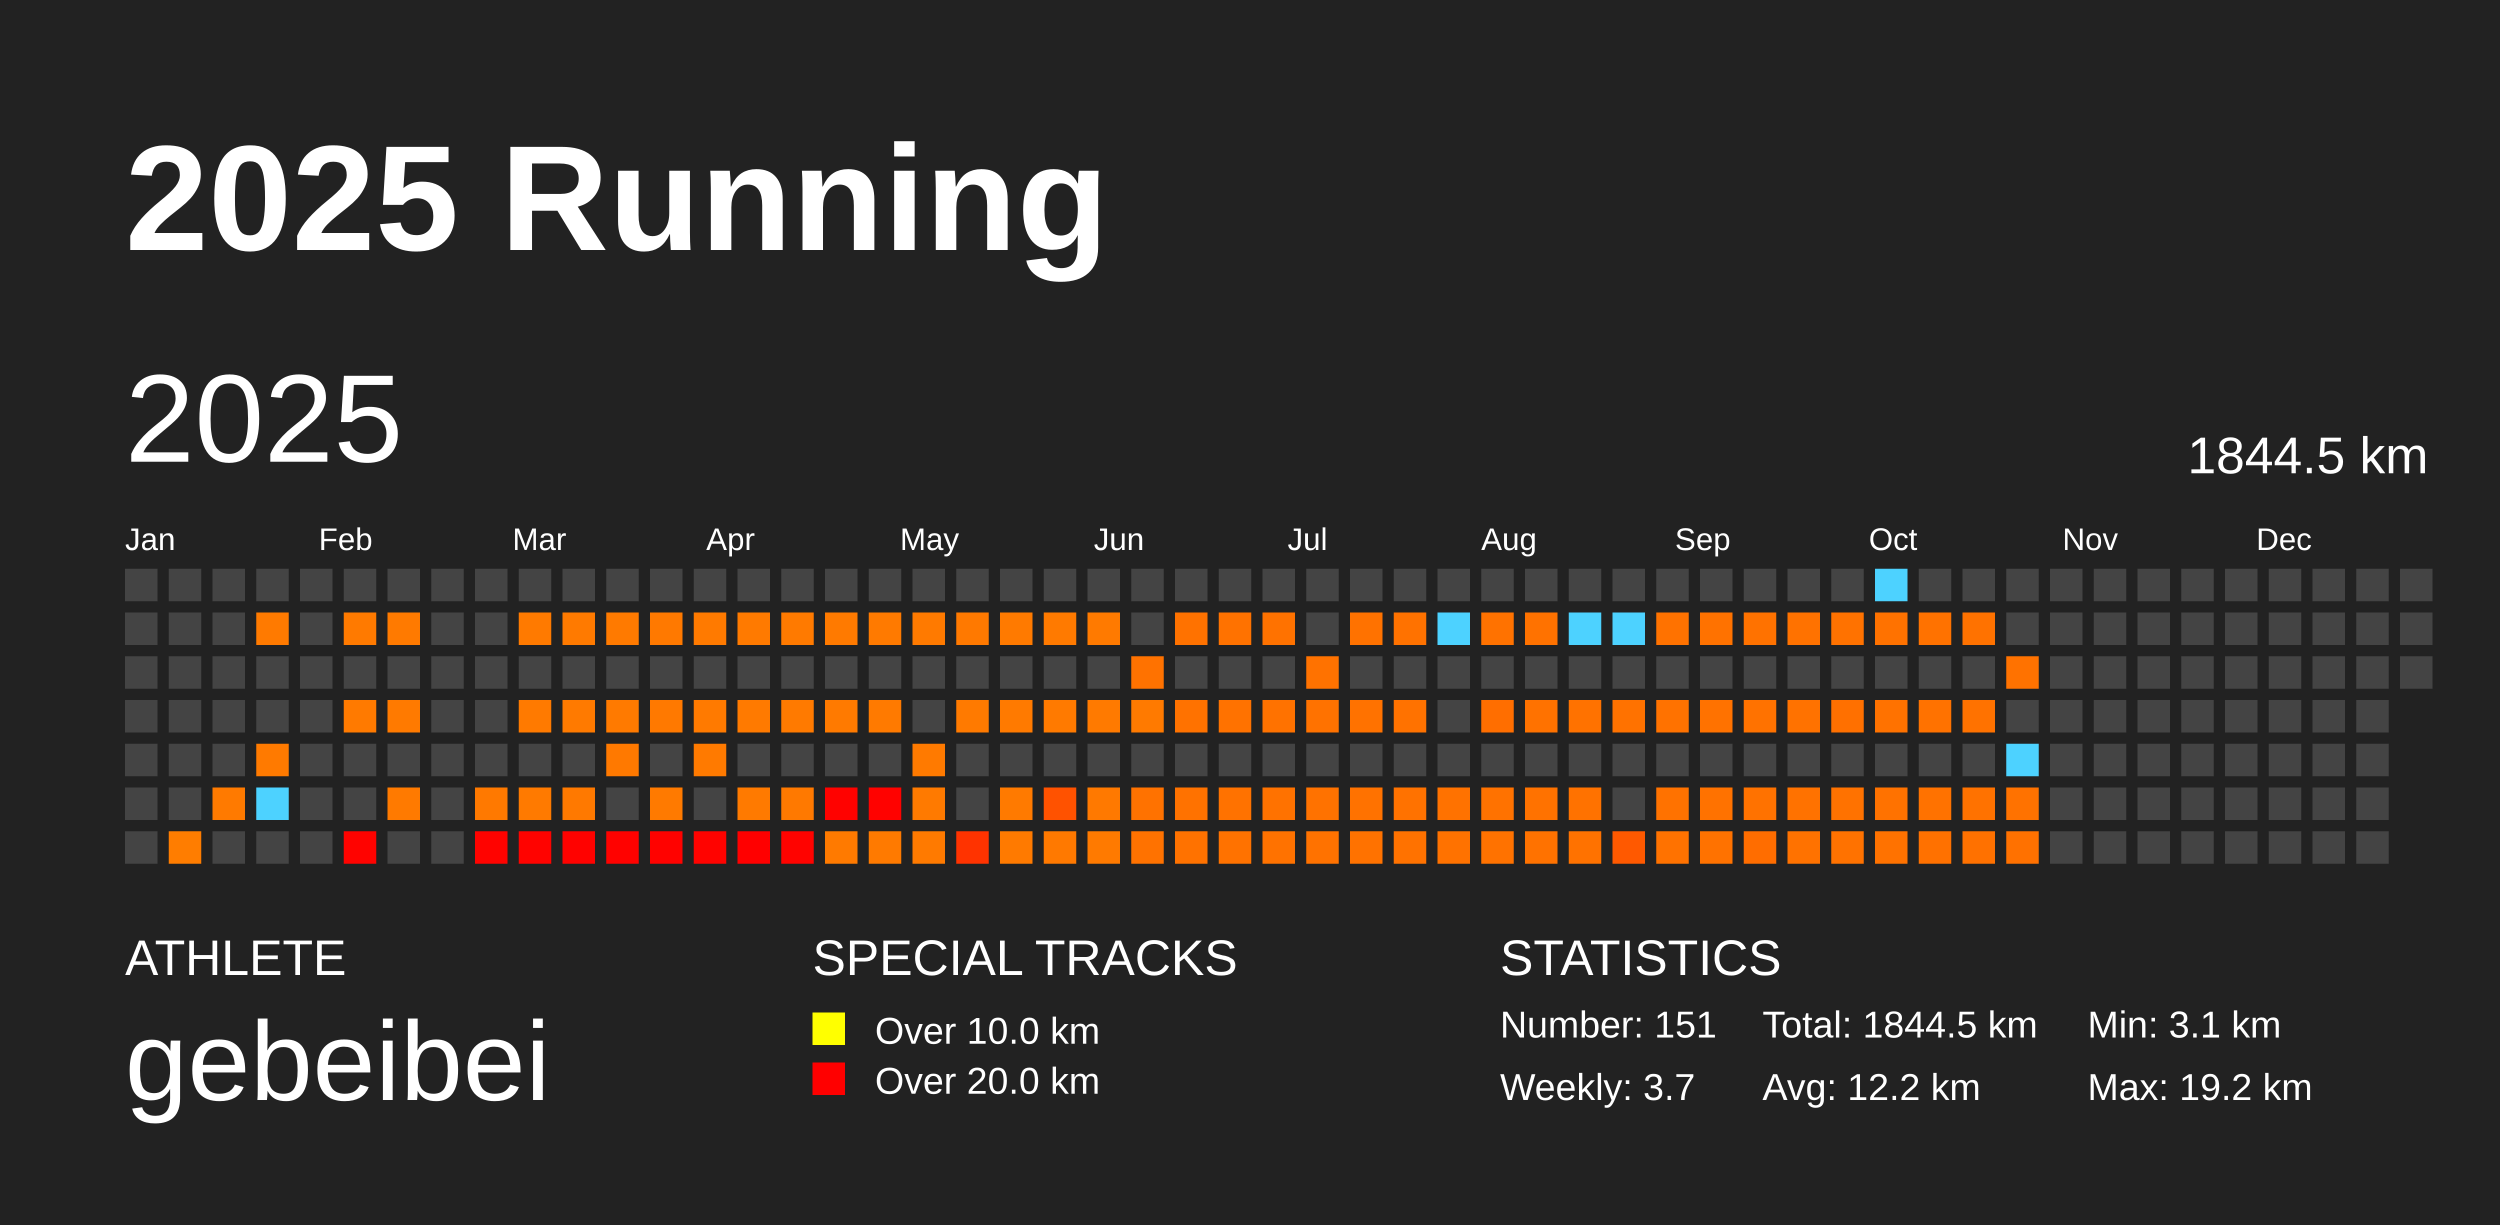
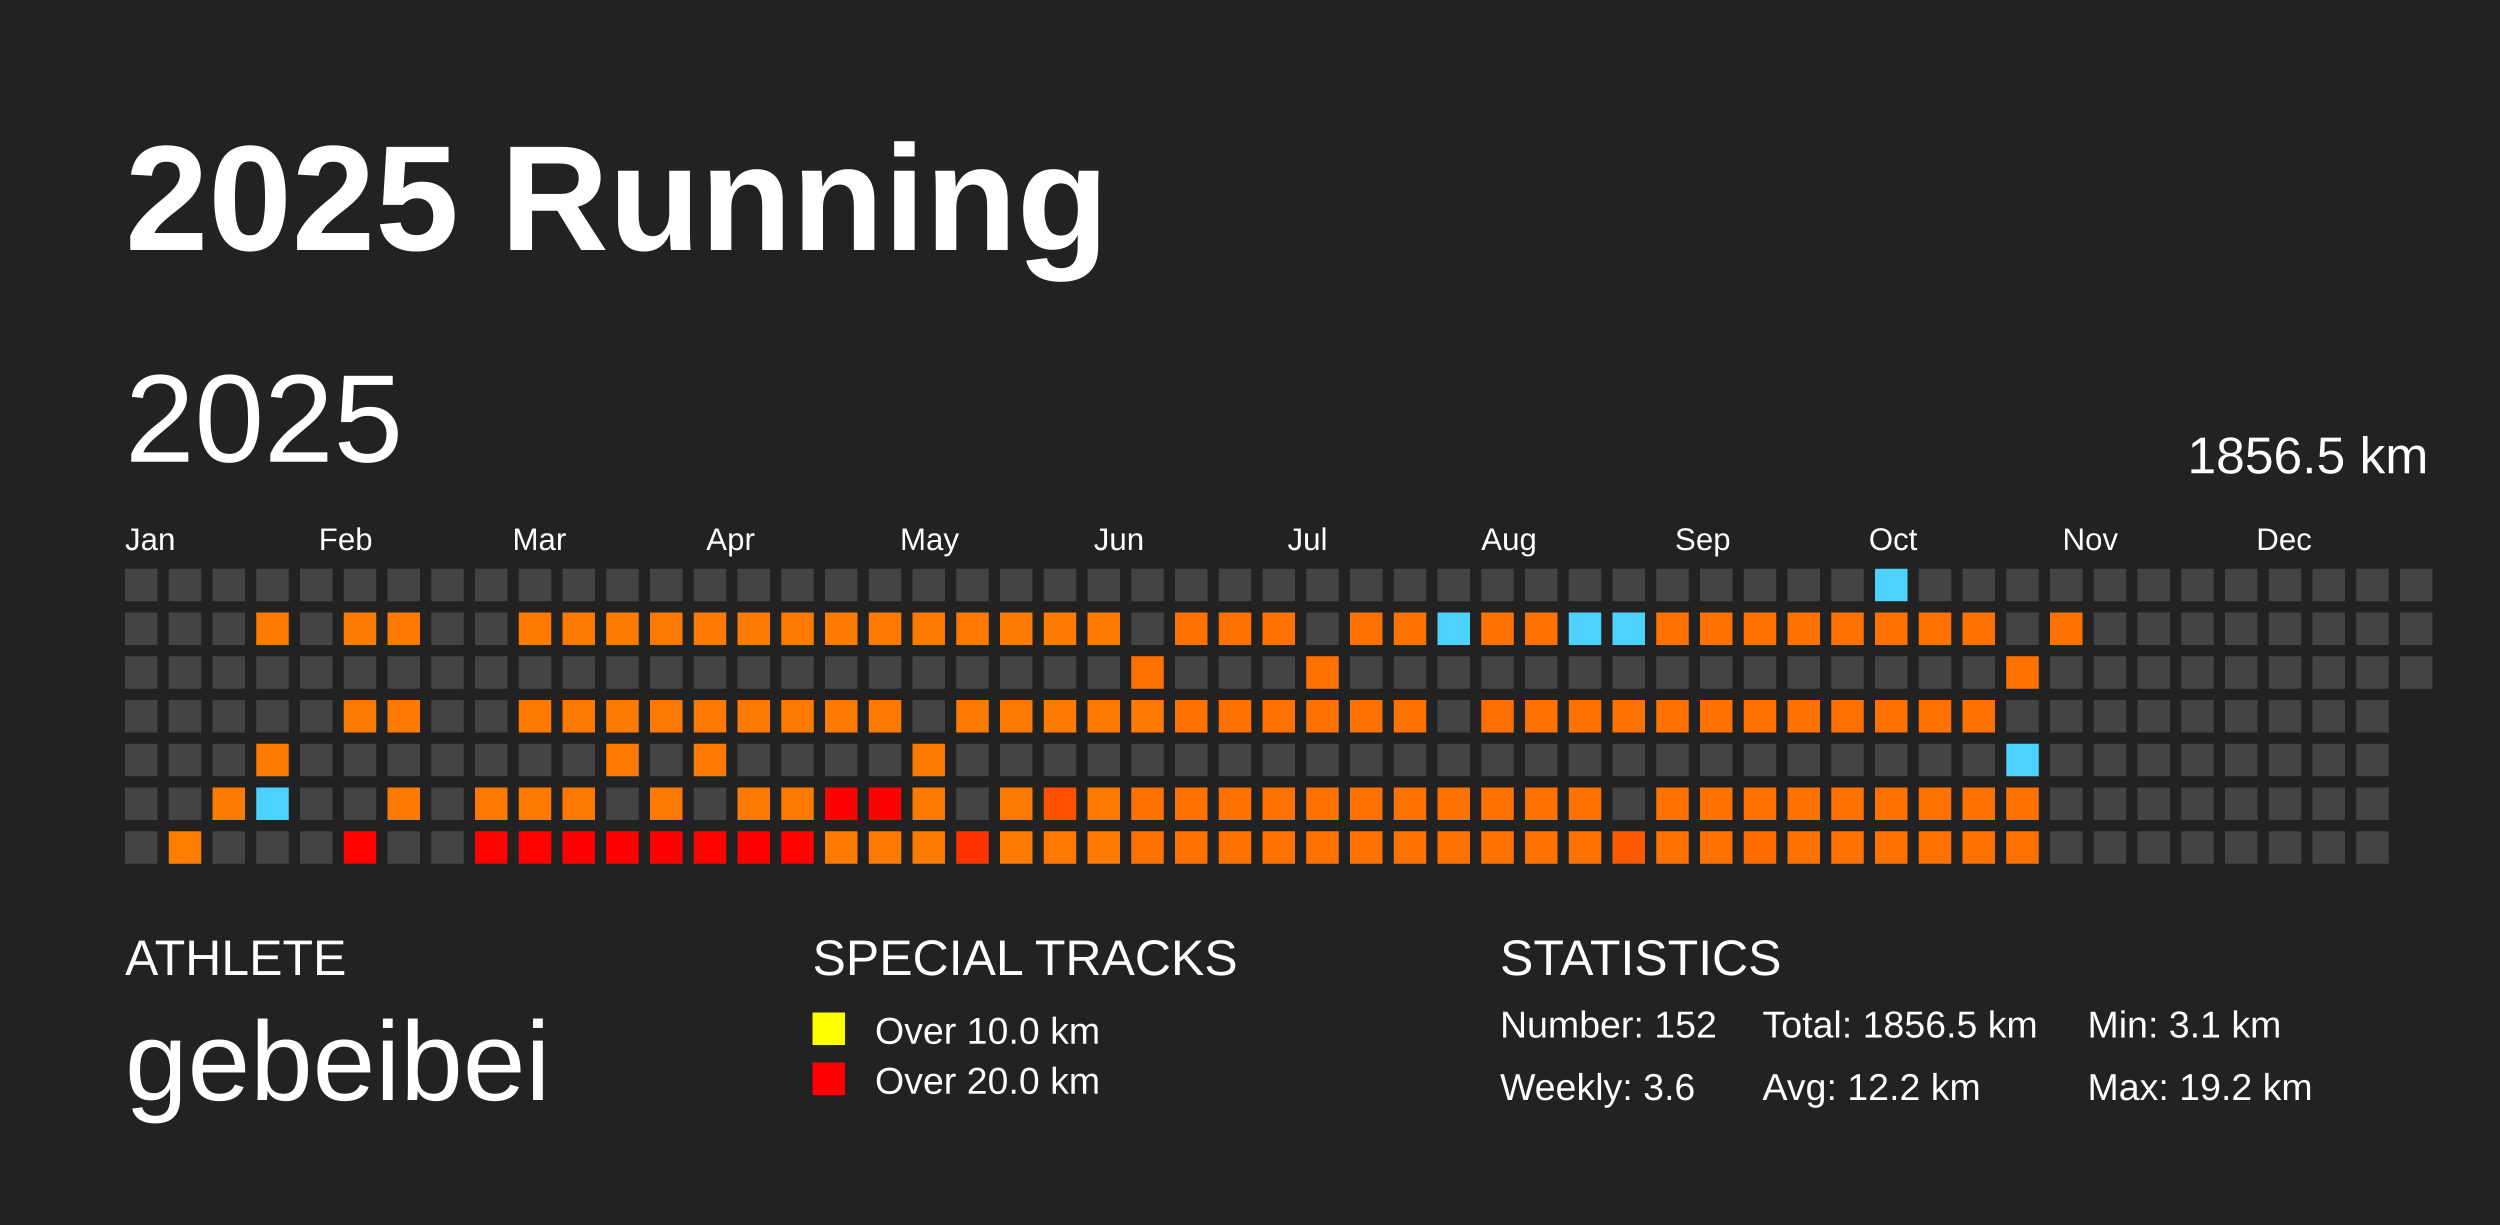
<svg xmlns="http://www.w3.org/2000/svg" baseProfile="full" height="98mm" version="1.1" viewBox="0,0,200,98" width="200mm">
  <defs />
  <rect fill="#222222" height="98" width="200" x="0" y="0" />
  <text fill="#FFFFFF" style="font-size:12px; font-family:Arial; font-weight:bold;" x="10" y="20">2025 Running</text>
  <text fill="#FFFFFF" style="font-size:4px; font-family:Arial" x="10" y="78">ATHLETE</text>
  <text fill="#FFFFFF" style="font-size:9px; font-family:Arial" x="10" y="88">gebeibei</text>
  <text fill="#FFFFFF" style="font-size:4px; font-family:Arial" x="65" y="78">SPECIAL TRACKS</text>
  <rect fill="yellow" height="2.6" width="2.6" x="65" y="81" />
  <text fill="#FFFFFF" style="font-size:3px; font-family:Arial" x="70" y="83.5">Over 10.0 km</text>
  <rect fill="red" height="2.6" width="2.6" x="65" y="85" />
  <text fill="#FFFFFF" style="font-size:3px; font-family:Arial" x="70" y="87.5">Over 20.0 km</text>
  <text fill="#FFFFFF" style="font-size:4px; font-family:Arial" x="120" y="78">STATISTICS</text>
-   <text fill="#FFFFFF" style="font-size:3px; font-family:Arial" x="120" y="83">Number: 151</text>
-   <text fill="#FFFFFF" style="font-size:3px; font-family:Arial" x="120" y="88">Weekly: 3.7</text>
-   <text fill="#FFFFFF" style="font-size:3px; font-family:Arial" x="141" y="83">Total: 1844.5 km</text>
+   <text fill="#FFFFFF" style="font-size:3px; font-family:Arial" x="120" y="83">Number: 152</text>
+   <text fill="#FFFFFF" style="font-size:3px; font-family:Arial" x="120" y="88">Weekly: 3.6</text>
+   <text fill="#FFFFFF" style="font-size:3px; font-family:Arial" x="141" y="83">Total: 1856.5 km</text>
  <text fill="#FFFFFF" style="font-size:3px; font-family:Arial" x="141" y="88">Avg: 12.2 km</text>
  <text fill="#FFFFFF" style="font-size:3px; font-family:Arial" x="167" y="83">Min: 3.1 km</text>
  <text fill="#FFFFFF" style="font-size:3px; font-family:Arial" x="167" y="88">Max: 19.2 km</text>
  <text dominant-baseline="hanging" fill="#FFFFFF" style="font-size:10.0px; font-family:Arial;" x="10" y="30">2025</text>
-   <text dominant-baseline="hanging" fill="#FFFFFF" style="font-size:4.125px; font-family:Arial;" x="175" y="35">1844.5 km</text>
+   <text dominant-baseline="hanging" fill="#FFFFFF" style="font-size:4.125px; font-family:Arial;" x="175" y="35">1856.5 km</text>
  <text fill="#FFFFFF" style="font-size:2.5px; font-family:Arial" x="10.0" y="44">Jan</text>
  <text fill="#FFFFFF" style="font-size:2.5px; font-family:Arial" x="25.5" y="44">Feb</text>
  <text fill="#FFFFFF" style="font-size:2.5px; font-family:Arial" x="41.0" y="44">Mar</text>
  <text fill="#FFFFFF" style="font-size:2.5px; font-family:Arial" x="56.5" y="44">Apr</text>
  <text fill="#FFFFFF" style="font-size:2.5px; font-family:Arial" x="72.0" y="44">May</text>
  <text fill="#FFFFFF" style="font-size:2.5px; font-family:Arial" x="87.5" y="44">Jun</text>
  <text fill="#FFFFFF" style="font-size:2.5px; font-family:Arial" x="103.0" y="44">Jul</text>
  <text fill="#FFFFFF" style="font-size:2.5px; font-family:Arial" x="118.5" y="44">Aug</text>
  <text fill="#FFFFFF" style="font-size:2.5px; font-family:Arial" x="134.0" y="44">Sep</text>
  <text fill="#FFFFFF" style="font-size:2.5px; font-family:Arial" x="149.5" y="44">Oct</text>
  <text fill="#FFFFFF" style="font-size:2.5px; font-family:Arial" x="165.0" y="44">Nov</text>
  <text fill="#FFFFFF" style="font-size:2.5px; font-family:Arial" x="180.5" y="44">Dec</text>
  <rect fill="#444444" height="2.6" width="2.6" x="10.0" y="45.5" />
  <rect fill="#444444" height="2.6" width="2.6" x="10.0" y="49.0" />
  <rect fill="#444444" height="2.6" width="2.6" x="10.0" y="52.5" />
  <rect fill="#444444" height="2.6" width="2.6" x="10.0" y="56.0" />
  <rect fill="#444444" height="2.6" width="2.6" x="10.0" y="59.5" />
  <rect fill="#444444" height="2.6" width="2.6" x="10.0" y="63.0" />
  <rect fill="#444444" height="2.6" width="2.6" x="10.0" y="66.5" />
  <rect fill="#444444" height="2.6" width="2.6" x="13.5" y="45.5" />
  <rect fill="#444444" height="2.6" width="2.6" x="13.5" y="49.0" />
  <rect fill="#444444" height="2.6" width="2.6" x="13.5" y="52.5" />
  <rect fill="#444444" height="2.6" width="2.6" x="13.5" y="56.0" />
  <rect fill="#444444" height="2.6" width="2.6" x="13.5" y="59.5" />
  <rect fill="#444444" height="2.6" width="2.6" x="13.5" y="63.0" />
  <rect fill="#ff7d00" height="2.6" width="2.6" x="13.5" y="66.5" />
  <rect fill="#444444" height="2.6" width="2.6" x="17.0" y="45.5" />
  <rect fill="#444444" height="2.6" width="2.6" x="17.0" y="49.0" />
  <rect fill="#444444" height="2.6" width="2.6" x="17.0" y="52.5" />
  <rect fill="#444444" height="2.6" width="2.6" x="17.0" y="56.0" />
  <rect fill="#444444" height="2.6" width="2.6" x="17.0" y="59.5" />
  <rect fill="#ff7a00" height="2.6" width="2.6" x="17.0" y="63.0" />
  <rect fill="#444444" height="2.6" width="2.6" x="17.0" y="66.5" />
  <rect fill="#444444" height="2.6" width="2.6" x="20.5" y="45.5" />
  <rect fill="#ff7a00" height="2.6" width="2.6" x="20.5" y="49.0" />
  <rect fill="#444444" height="2.6" width="2.6" x="20.5" y="52.5" />
  <rect fill="#444444" height="2.6" width="2.6" x="20.5" y="56.0" />
  <rect fill="#ff7a00" height="2.6" width="2.6" x="20.5" y="59.5" />
  <rect fill="#4dd2ff" height="2.6" width="2.6" x="20.5" y="63.0" />
  <rect fill="#444444" height="2.6" width="2.6" x="20.5" y="66.5" />
  <rect fill="#444444" height="2.6" width="2.6" x="24.0" y="45.5" />
  <rect fill="#444444" height="2.6" width="2.6" x="24.0" y="49.0" />
  <rect fill="#444444" height="2.6" width="2.6" x="24.0" y="52.5" />
  <rect fill="#444444" height="2.6" width="2.6" x="24.0" y="56.0" />
  <rect fill="#444444" height="2.6" width="2.6" x="24.0" y="59.5" />
  <rect fill="#444444" height="2.6" width="2.6" x="24.0" y="63.0" />
  <rect fill="#444444" height="2.6" width="2.6" x="24.0" y="66.5" />
  <rect fill="#444444" height="2.6" width="2.6" x="27.5" y="45.5" />
  <rect fill="#ff7a00" height="2.6" width="2.6" x="27.5" y="49.0" />
  <rect fill="#444444" height="2.6" width="2.6" x="27.5" y="52.5" />
  <rect fill="#ff7a00" height="2.6" width="2.6" x="27.5" y="56.0" />
  <rect fill="#444444" height="2.6" width="2.6" x="27.5" y="59.5" />
  <rect fill="#444444" height="2.6" width="2.6" x="27.5" y="63.0" />
  <rect fill="#ff0300" height="2.6" width="2.6" x="27.5" y="66.5" />
  <rect fill="#444444" height="2.6" width="2.6" x="31.0" y="45.5" />
  <rect fill="#ff7a00" height="2.6" width="2.6" x="31.0" y="49.0" />
  <rect fill="#444444" height="2.6" width="2.6" x="31.0" y="52.5" />
  <rect fill="#ff7a00" height="2.6" width="2.6" x="31.0" y="56.0" />
  <rect fill="#444444" height="2.6" width="2.6" x="31.0" y="59.5" />
  <rect fill="#ff7a00" height="2.6" width="2.6" x="31.0" y="63.0" />
  <rect fill="#444444" height="2.6" width="2.6" x="31.0" y="66.5" />
  <rect fill="#444444" height="2.6" width="2.6" x="34.5" y="45.5" />
  <rect fill="#444444" height="2.6" width="2.6" x="34.5" y="49.0" />
  <rect fill="#444444" height="2.6" width="2.6" x="34.5" y="52.5" />
  <rect fill="#444444" height="2.6" width="2.6" x="34.5" y="56.0" />
  <rect fill="#444444" height="2.6" width="2.6" x="34.5" y="59.5" />
  <rect fill="#444444" height="2.6" width="2.6" x="34.5" y="63.0" />
  <rect fill="#444444" height="2.6" width="2.6" x="34.5" y="66.5" />
  <rect fill="#444444" height="2.6" width="2.6" x="38.0" y="45.5" />
  <rect fill="#444444" height="2.6" width="2.6" x="38.0" y="49.0" />
  <rect fill="#444444" height="2.6" width="2.6" x="38.0" y="52.5" />
  <rect fill="#444444" height="2.6" width="2.6" x="38.0" y="56.0" />
  <rect fill="#444444" height="2.6" width="2.6" x="38.0" y="59.5" />
  <rect fill="#ff7900" height="2.6" width="2.6" x="38.0" y="63.0" />
  <rect fill="#ff0300" height="2.6" width="2.6" x="38.0" y="66.5" />
  <rect fill="#444444" height="2.6" width="2.6" x="41.5" y="45.5" />
  <rect fill="#ff7a00" height="2.6" width="2.6" x="41.5" y="49.0" />
  <rect fill="#444444" height="2.6" width="2.6" x="41.5" y="52.5" />
  <rect fill="#ff7a00" height="2.6" width="2.6" x="41.5" y="56.0" />
  <rect fill="#444444" height="2.6" width="2.6" x="41.5" y="59.5" />
  <rect fill="#ff7a00" height="2.6" width="2.6" x="41.5" y="63.0" />
  <rect fill="#ff0300" height="2.6" width="2.6" x="41.5" y="66.5" />
  <rect fill="#444444" height="2.6" width="2.6" x="45.0" y="45.5" />
  <rect fill="#ff7a00" height="2.6" width="2.6" x="45.0" y="49.0" />
  <rect fill="#444444" height="2.6" width="2.6" x="45.0" y="52.5" />
  <rect fill="#ff7a00" height="2.6" width="2.6" x="45.0" y="56.0" />
  <rect fill="#444444" height="2.6" width="2.6" x="45.0" y="59.5" />
  <rect fill="#ff7900" height="2.6" width="2.6" x="45.0" y="63.0" />
  <rect fill="#ff0200" height="2.6" width="2.6" x="45.0" y="66.5" />
  <rect fill="#444444" height="2.6" width="2.6" x="48.5" y="45.5" />
  <rect fill="#ff7a00" height="2.6" width="2.6" x="48.5" y="49.0" />
  <rect fill="#444444" height="2.6" width="2.6" x="48.5" y="52.5" />
  <rect fill="#ff7a00" height="2.6" width="2.6" x="48.5" y="56.0" />
  <rect fill="#ff7900" height="2.6" width="2.6" x="48.5" y="59.5" />
  <rect fill="#444444" height="2.6" width="2.6" x="48.5" y="63.0" />
  <rect fill="#ff0200" height="2.6" width="2.6" x="48.5" y="66.5" />
  <rect fill="#444444" height="2.6" width="2.6" x="52.0" y="45.5" />
  <rect fill="#ff7900" height="2.6" width="2.6" x="52.0" y="49.0" />
  <rect fill="#444444" height="2.6" width="2.6" x="52.0" y="52.5" />
  <rect fill="#ff7900" height="2.6" width="2.6" x="52.0" y="56.0" />
  <rect fill="#444444" height="2.6" width="2.6" x="52.0" y="59.5" />
  <rect fill="#ff7a00" height="2.6" width="2.6" x="52.0" y="63.0" />
  <rect fill="#ff0200" height="2.6" width="2.6" x="52.0" y="66.5" />
  <rect fill="#444444" height="2.6" width="2.6" x="55.5" y="45.5" />
  <rect fill="#ff7a00" height="2.6" width="2.6" x="55.5" y="49.0" />
  <rect fill="#444444" height="2.6" width="2.6" x="55.5" y="52.5" />
  <rect fill="#ff7a00" height="2.6" width="2.6" x="55.5" y="56.0" />
  <rect fill="#ff7a00" height="2.6" width="2.6" x="55.5" y="59.5" />
  <rect fill="#444444" height="2.6" width="2.6" x="55.5" y="63.0" />
  <rect fill="#ff0300" height="2.6" width="2.6" x="55.5" y="66.5" />
  <rect fill="#444444" height="2.6" width="2.6" x="59.0" y="45.5" />
  <rect fill="#ff7a00" height="2.6" width="2.6" x="59.0" y="49.0" />
  <rect fill="#444444" height="2.6" width="2.6" x="59.0" y="52.5" />
  <rect fill="#ff7a00" height="2.6" width="2.6" x="59.0" y="56.0" />
  <rect fill="#444444" height="2.6" width="2.6" x="59.0" y="59.5" />
  <rect fill="#ff7a00" height="2.6" width="2.6" x="59.0" y="63.0" />
  <rect fill="#ff0000" height="2.6" width="2.6" x="59.0" y="66.5" />
  <rect fill="#444444" height="2.6" width="2.6" x="62.5" y="45.5" />
  <rect fill="#ff7a00" height="2.6" width="2.6" x="62.5" y="49.0" />
  <rect fill="#444444" height="2.6" width="2.6" x="62.5" y="52.5" />
  <rect fill="#ff7a00" height="2.6" width="2.6" x="62.5" y="56.0" />
  <rect fill="#444444" height="2.6" width="2.6" x="62.5" y="59.5" />
  <rect fill="#ff7900" height="2.6" width="2.6" x="62.5" y="63.0" />
  <rect fill="#ff0300" height="2.6" width="2.6" x="62.5" y="66.5" />
  <rect fill="#444444" height="2.6" width="2.6" x="66.0" y="45.5" />
  <rect fill="#ff7a00" height="2.6" width="2.6" x="66.0" y="49.0" />
  <rect fill="#444444" height="2.6" width="2.6" x="66.0" y="52.5" />
  <rect fill="#ff7a00" height="2.6" width="2.6" x="66.0" y="56.0" />
  <rect fill="#444444" height="2.6" width="2.6" x="66.0" y="59.5" />
  <rect fill="#ff0200" height="2.6" width="2.6" x="66.0" y="63.0" />
  <rect fill="#ff7a00" height="2.6" width="2.6" x="66.0" y="66.5" />
  <rect fill="#444444" height="2.6" width="2.6" x="69.5" y="45.5" />
  <rect fill="#ff7a00" height="2.6" width="2.6" x="69.5" y="49.0" />
  <rect fill="#444444" height="2.6" width="2.6" x="69.5" y="52.5" />
  <rect fill="#ff7a00" height="2.6" width="2.6" x="69.5" y="56.0" />
  <rect fill="#444444" height="2.6" width="2.6" x="69.5" y="59.5" />
  <rect fill="#ff0200" height="2.6" width="2.6" x="69.5" y="63.0" />
  <rect fill="#ff7a00" height="2.6" width="2.6" x="69.5" y="66.5" />
  <rect fill="#444444" height="2.6" width="2.6" x="73.0" y="45.5" />
  <rect fill="#ff7a00" height="2.6" width="2.6" x="73.0" y="49.0" />
  <rect fill="#444444" height="2.6" width="2.6" x="73.0" y="52.5" />
  <rect fill="#444444" height="2.6" width="2.6" x="73.0" y="56.0" />
  <rect fill="#ff7a00" height="2.6" width="2.6" x="73.0" y="59.5" />
  <rect fill="#ff7a00" height="2.6" width="2.6" x="73.0" y="63.0" />
  <rect fill="#ff7a00" height="2.6" width="2.6" x="73.0" y="66.5" />
  <rect fill="#444444" height="2.6" width="2.6" x="76.5" y="45.5" />
  <rect fill="#ff7900" height="2.6" width="2.6" x="76.5" y="49.0" />
  <rect fill="#444444" height="2.6" width="2.6" x="76.5" y="52.5" />
  <rect fill="#ff7a00" height="2.6" width="2.6" x="76.5" y="56.0" />
  <rect fill="#444444" height="2.6" width="2.6" x="76.5" y="59.5" />
  <rect fill="#444444" height="2.6" width="2.6" x="76.5" y="63.0" />
  <rect fill="#ff3300" height="2.6" width="2.6" x="76.5" y="66.5" />
  <rect fill="#444444" height="2.6" width="2.6" x="80.0" y="45.5" />
  <rect fill="#ff7a00" height="2.6" width="2.6" x="80.0" y="49.0" />
  <rect fill="#444444" height="2.6" width="2.6" x="80.0" y="52.5" />
  <rect fill="#ff7a00" height="2.6" width="2.6" x="80.0" y="56.0" />
  <rect fill="#444444" height="2.6" width="2.6" x="80.0" y="59.5" />
  <rect fill="#ff7a00" height="2.6" width="2.6" x="80.0" y="63.0" />
  <rect fill="#ff7a00" height="2.6" width="2.6" x="80.0" y="66.5" />
  <rect fill="#444444" height="2.6" width="2.6" x="83.5" y="45.5" />
  <rect fill="#ff7a00" height="2.6" width="2.6" x="83.5" y="49.0" />
  <rect fill="#444444" height="2.6" width="2.6" x="83.5" y="52.5" />
  <rect fill="#ff7a00" height="2.6" width="2.6" x="83.5" y="56.0" />
  <rect fill="#444444" height="2.6" width="2.6" x="83.5" y="59.5" />
  <rect fill="#ff5200" height="2.6" width="2.6" x="83.5" y="63.0" />
  <rect fill="#ff7900" height="2.6" width="2.6" x="83.5" y="66.5" />
  <rect fill="#444444" height="2.6" width="2.6" x="87.0" y="45.5" />
  <rect fill="#ff7a00" height="2.6" width="2.6" x="87.0" y="49.0" />
  <rect fill="#444444" height="2.6" width="2.6" x="87.0" y="52.5" />
  <rect fill="#ff7a00" height="2.6" width="2.6" x="87.0" y="56.0" />
  <rect fill="#444444" height="2.6" width="2.6" x="87.0" y="59.5" />
  <rect fill="#ff7900" height="2.6" width="2.6" x="87.0" y="63.0" />
  <rect fill="#ff7a00" height="2.6" width="2.6" x="87.0" y="66.5" />
  <rect fill="#444444" height="2.6" width="2.6" x="90.5" y="45.5" />
  <rect fill="#444444" height="2.6" width="2.6" x="90.5" y="49.0" />
  <rect fill="#ff7200" height="2.6" width="2.6" x="90.5" y="52.5" />
  <rect fill="#ff7a00" height="2.6" width="2.6" x="90.5" y="56.0" />
  <rect fill="#444444" height="2.6" width="2.6" x="90.5" y="59.5" />
  <rect fill="#ff7200" height="2.6" width="2.6" x="90.5" y="63.0" />
  <rect fill="#ff7200" height="2.6" width="2.6" x="90.5" y="66.5" />
  <rect fill="#444444" height="2.6" width="2.6" x="94.0" y="45.5" />
  <rect fill="#ff7200" height="2.6" width="2.6" x="94.0" y="49.0" />
  <rect fill="#444444" height="2.6" width="2.6" x="94.0" y="52.5" />
  <rect fill="#ff7200" height="2.6" width="2.6" x="94.0" y="56.0" />
  <rect fill="#444444" height="2.6" width="2.6" x="94.0" y="59.5" />
  <rect fill="#ff7200" height="2.6" width="2.6" x="94.0" y="63.0" />
  <rect fill="#ff7200" height="2.6" width="2.6" x="94.0" y="66.5" />
  <rect fill="#444444" height="2.6" width="2.6" x="97.5" y="45.5" />
  <rect fill="#ff7200" height="2.6" width="2.6" x="97.5" y="49.0" />
  <rect fill="#444444" height="2.6" width="2.6" x="97.5" y="52.5" />
  <rect fill="#ff7200" height="2.6" width="2.6" x="97.5" y="56.0" />
  <rect fill="#444444" height="2.6" width="2.6" x="97.5" y="59.5" />
  <rect fill="#ff7200" height="2.6" width="2.6" x="97.5" y="63.0" />
  <rect fill="#ff7200" height="2.6" width="2.6" x="97.5" y="66.5" />
  <rect fill="#444444" height="2.6" width="2.6" x="101.0" y="45.5" />
  <rect fill="#ff7200" height="2.6" width="2.6" x="101.0" y="49.0" />
  <rect fill="#444444" height="2.6" width="2.6" x="101.0" y="52.5" />
  <rect fill="#ff7200" height="2.6" width="2.6" x="101.0" y="56.0" />
  <rect fill="#444444" height="2.6" width="2.6" x="101.0" y="59.5" />
  <rect fill="#ff7200" height="2.6" width="2.6" x="101.0" y="63.0" />
  <rect fill="#ff7200" height="2.6" width="2.6" x="101.0" y="66.5" />
  <rect fill="#444444" height="2.6" width="2.6" x="104.5" y="45.5" />
  <rect fill="#444444" height="2.6" width="2.6" x="104.5" y="49.0" />
  <rect fill="#ff7200" height="2.6" width="2.6" x="104.5" y="52.5" />
  <rect fill="#ff7200" height="2.6" width="2.6" x="104.5" y="56.0" />
  <rect fill="#444444" height="2.6" width="2.6" x="104.5" y="59.5" />
  <rect fill="#ff7200" height="2.6" width="2.6" x="104.5" y="63.0" />
  <rect fill="#ff7200" height="2.6" width="2.6" x="104.5" y="66.5" />
  <rect fill="#444444" height="2.6" width="2.6" x="108.0" y="45.5" />
  <rect fill="#ff7200" height="2.6" width="2.6" x="108.0" y="49.0" />
  <rect fill="#444444" height="2.6" width="2.6" x="108.0" y="52.5" />
  <rect fill="#ff7200" height="2.6" width="2.6" x="108.0" y="56.0" />
  <rect fill="#444444" height="2.6" width="2.6" x="108.0" y="59.5" />
  <rect fill="#ff7200" height="2.6" width="2.6" x="108.0" y="63.0" />
  <rect fill="#ff7200" height="2.6" width="2.6" x="108.0" y="66.5" />
  <rect fill="#444444" height="2.6" width="2.6" x="111.5" y="45.5" />
  <rect fill="#ff7200" height="2.6" width="2.6" x="111.5" y="49.0" />
  <rect fill="#444444" height="2.6" width="2.6" x="111.5" y="52.5" />
  <rect fill="#ff7200" height="2.6" width="2.6" x="111.5" y="56.0" />
  <rect fill="#444444" height="2.6" width="2.6" x="111.5" y="59.5" />
  <rect fill="#ff7200" height="2.6" width="2.6" x="111.5" y="63.0" />
  <rect fill="#ff7200" height="2.6" width="2.6" x="111.5" y="66.5" />
  <rect fill="#444444" height="2.6" width="2.6" x="115.0" y="45.5" />
  <rect fill="#4dd2ff" height="2.6" width="2.6" x="115.0" y="49.0" />
  <rect fill="#444444" height="2.6" width="2.6" x="115.0" y="52.5" />
  <rect fill="#444444" height="2.6" width="2.6" x="115.0" y="56.0" />
  <rect fill="#444444" height="2.6" width="2.6" x="115.0" y="59.5" />
  <rect fill="#ff7200" height="2.6" width="2.6" x="115.0" y="63.0" />
  <rect fill="#ff7200" height="2.6" width="2.6" x="115.0" y="66.5" />
  <rect fill="#444444" height="2.6" width="2.6" x="118.5" y="45.5" />
  <rect fill="#ff7200" height="2.6" width="2.6" x="118.5" y="49.0" />
  <rect fill="#444444" height="2.6" width="2.6" x="118.5" y="52.5" />
  <rect fill="#ff6e00" height="2.6" width="2.6" x="118.5" y="56.0" />
  <rect fill="#444444" height="2.6" width="2.6" x="118.5" y="59.5" />
  <rect fill="#ff7200" height="2.6" width="2.6" x="118.5" y="63.0" />
  <rect fill="#ff7200" height="2.6" width="2.6" x="118.5" y="66.5" />
  <rect fill="#444444" height="2.6" width="2.6" x="122.0" y="45.5" />
  <rect fill="#ff7200" height="2.6" width="2.6" x="122.0" y="49.0" />
  <rect fill="#444444" height="2.6" width="2.6" x="122.0" y="52.5" />
  <rect fill="#ff7200" height="2.6" width="2.6" x="122.0" y="56.0" />
  <rect fill="#444444" height="2.6" width="2.6" x="122.0" y="59.5" />
  <rect fill="#ff7200" height="2.6" width="2.6" x="122.0" y="63.0" />
  <rect fill="#ff7200" height="2.6" width="2.6" x="122.0" y="66.5" />
  <rect fill="#444444" height="2.6" width="2.6" x="125.5" y="45.5" />
  <rect fill="#4dd2ff" height="2.6" width="2.6" x="125.5" y="49.0" />
  <rect fill="#444444" height="2.6" width="2.6" x="125.5" y="52.5" />
  <rect fill="#ff7200" height="2.6" width="2.6" x="125.5" y="56.0" />
  <rect fill="#444444" height="2.6" width="2.6" x="125.5" y="59.5" />
  <rect fill="#ff7200" height="2.6" width="2.6" x="125.5" y="63.0" />
  <rect fill="#ff7200" height="2.6" width="2.6" x="125.5" y="66.5" />
  <rect fill="#444444" height="2.6" width="2.6" x="129.0" y="45.5" />
  <rect fill="#4dd2ff" height="2.6" width="2.6" x="129.0" y="49.0" />
  <rect fill="#444444" height="2.6" width="2.6" x="129.0" y="52.5" />
  <rect fill="#ff7200" height="2.6" width="2.6" x="129.0" y="56.0" />
  <rect fill="#444444" height="2.6" width="2.6" x="129.0" y="59.5" />
  <rect fill="#444444" height="2.6" width="2.6" x="129.0" y="63.0" />
  <rect fill="#ff5900" height="2.6" width="2.6" x="129.0" y="66.5" />
  <rect fill="#444444" height="2.6" width="2.6" x="132.5" y="45.5" />
  <rect fill="#ff7200" height="2.6" width="2.6" x="132.5" y="49.0" />
  <rect fill="#444444" height="2.6" width="2.6" x="132.5" y="52.5" />
  <rect fill="#ff7200" height="2.6" width="2.6" x="132.5" y="56.0" />
  <rect fill="#444444" height="2.6" width="2.6" x="132.5" y="59.5" />
  <rect fill="#ff7200" height="2.6" width="2.6" x="132.5" y="63.0" />
  <rect fill="#ff7200" height="2.6" width="2.6" x="132.5" y="66.5" />
  <rect fill="#444444" height="2.6" width="2.6" x="136.0" y="45.5" />
  <rect fill="#ff7200" height="2.6" width="2.6" x="136.0" y="49.0" />
  <rect fill="#444444" height="2.6" width="2.6" x="136.0" y="52.5" />
  <rect fill="#ff7200" height="2.6" width="2.6" x="136.0" y="56.0" />
  <rect fill="#444444" height="2.6" width="2.6" x="136.0" y="59.5" />
  <rect fill="#ff7200" height="2.6" width="2.6" x="136.0" y="63.0" />
  <rect fill="#ff7200" height="2.6" width="2.6" x="136.0" y="66.5" />
  <rect fill="#444444" height="2.6" width="2.6" x="139.5" y="45.5" />
  <rect fill="#ff7200" height="2.6" width="2.6" x="139.5" y="49.0" />
  <rect fill="#444444" height="2.6" width="2.6" x="139.5" y="52.5" />
  <rect fill="#ff7200" height="2.6" width="2.6" x="139.5" y="56.0" />
  <rect fill="#444444" height="2.6" width="2.6" x="139.5" y="59.5" />
  <rect fill="#ff7200" height="2.6" width="2.6" x="139.5" y="63.0" />
  <rect fill="#ff6d00" height="2.6" width="2.6" x="139.5" y="66.5" />
  <rect fill="#444444" height="2.6" width="2.6" x="143.0" y="45.5" />
  <rect fill="#ff7200" height="2.6" width="2.6" x="143.0" y="49.0" />
  <rect fill="#444444" height="2.6" width="2.6" x="143.0" y="52.5" />
  <rect fill="#ff7200" height="2.6" width="2.6" x="143.0" y="56.0" />
  <rect fill="#444444" height="2.6" width="2.6" x="143.0" y="59.5" />
  <rect fill="#ff7200" height="2.6" width="2.6" x="143.0" y="63.0" />
  <rect fill="#ff7200" height="2.6" width="2.6" x="143.0" y="66.5" />
  <rect fill="#444444" height="2.6" width="2.6" x="146.5" y="45.5" />
  <rect fill="#ff7200" height="2.6" width="2.6" x="146.5" y="49.0" />
  <rect fill="#444444" height="2.6" width="2.6" x="146.5" y="52.5" />
  <rect fill="#ff7000" height="2.6" width="2.6" x="146.5" y="56.0" />
  <rect fill="#444444" height="2.6" width="2.6" x="146.5" y="59.5" />
  <rect fill="#ff7200" height="2.6" width="2.6" x="146.5" y="63.0" />
  <rect fill="#ff7200" height="2.6" width="2.6" x="146.5" y="66.5" />
  <rect fill="#4dd2ff" height="2.6" width="2.6" x="150.0" y="45.5" />
  <rect fill="#ff7200" height="2.6" width="2.6" x="150.0" y="49.0" />
  <rect fill="#444444" height="2.6" width="2.6" x="150.0" y="52.5" />
  <rect fill="#ff7200" height="2.6" width="2.6" x="150.0" y="56.0" />
  <rect fill="#444444" height="2.6" width="2.6" x="150.0" y="59.5" />
  <rect fill="#ff7200" height="2.6" width="2.6" x="150.0" y="63.0" />
  <rect fill="#ff7200" height="2.6" width="2.6" x="150.0" y="66.5" />
  <rect fill="#444444" height="2.6" width="2.6" x="153.5" y="45.5" />
  <rect fill="#ff7200" height="2.6" width="2.6" x="153.5" y="49.0" />
  <rect fill="#444444" height="2.6" width="2.6" x="153.5" y="52.5" />
  <rect fill="#ff7200" height="2.6" width="2.6" x="153.5" y="56.0" />
  <rect fill="#444444" height="2.6" width="2.6" x="153.5" y="59.5" />
  <rect fill="#ff7200" height="2.6" width="2.6" x="153.5" y="63.0" />
  <rect fill="#ff7100" height="2.6" width="2.6" x="153.5" y="66.5" />
  <rect fill="#444444" height="2.6" width="2.6" x="157.0" y="45.5" />
  <rect fill="#ff7200" height="2.6" width="2.6" x="157.0" y="49.0" />
  <rect fill="#444444" height="2.6" width="2.6" x="157.0" y="52.5" />
  <rect fill="#ff7200" height="2.6" width="2.6" x="157.0" y="56.0" />
  <rect fill="#444444" height="2.6" width="2.6" x="157.0" y="59.5" />
  <rect fill="#ff7200" height="2.6" width="2.6" x="157.0" y="63.0" />
  <rect fill="#ff7100" height="2.6" width="2.6" x="157.0" y="66.5" />
  <rect fill="#444444" height="2.6" width="2.6" x="160.5" y="45.5" />
  <rect fill="#444444" height="2.6" width="2.6" x="160.5" y="49.0" />
  <rect fill="#ff7200" height="2.6" width="2.6" x="160.5" y="52.5" />
  <rect fill="#444444" height="2.6" width="2.6" x="160.5" y="56.0" />
  <rect fill="#4dd2ff" height="2.6" width="2.6" x="160.5" y="59.5" />
  <rect fill="#ff7200" height="2.6" width="2.6" x="160.5" y="63.0" />
  <rect fill="#ff7100" height="2.6" width="2.6" x="160.5" y="66.5" />
  <rect fill="#444444" height="2.6" width="2.6" x="164.0" y="45.5" />
-   <rect fill="#444444" height="2.6" width="2.6" x="164.0" y="49.0" />
+   <rect fill="#ff7200" height="2.6" width="2.6" x="164.0" y="49.0" />
  <rect fill="#444444" height="2.6" width="2.6" x="164.0" y="52.5" />
  <rect fill="#444444" height="2.6" width="2.6" x="164.0" y="56.0" />
  <rect fill="#444444" height="2.6" width="2.6" x="164.0" y="59.5" />
  <rect fill="#444444" height="2.6" width="2.6" x="164.0" y="63.0" />
  <rect fill="#444444" height="2.6" width="2.6" x="164.0" y="66.5" />
  <rect fill="#444444" height="2.6" width="2.6" x="167.5" y="45.5" />
  <rect fill="#444444" height="2.6" width="2.6" x="167.5" y="49.0" />
  <rect fill="#444444" height="2.6" width="2.6" x="167.5" y="52.5" />
  <rect fill="#444444" height="2.6" width="2.6" x="167.5" y="56.0" />
  <rect fill="#444444" height="2.6" width="2.6" x="167.5" y="59.5" />
  <rect fill="#444444" height="2.6" width="2.6" x="167.5" y="63.0" />
  <rect fill="#444444" height="2.6" width="2.6" x="167.5" y="66.5" />
  <rect fill="#444444" height="2.6" width="2.6" x="171.0" y="45.5" />
  <rect fill="#444444" height="2.6" width="2.6" x="171.0" y="49.0" />
  <rect fill="#444444" height="2.6" width="2.6" x="171.0" y="52.5" />
  <rect fill="#444444" height="2.6" width="2.6" x="171.0" y="56.0" />
  <rect fill="#444444" height="2.6" width="2.6" x="171.0" y="59.5" />
  <rect fill="#444444" height="2.6" width="2.6" x="171.0" y="63.0" />
  <rect fill="#444444" height="2.6" width="2.6" x="171.0" y="66.5" />
  <rect fill="#444444" height="2.6" width="2.6" x="174.5" y="45.5" />
  <rect fill="#444444" height="2.6" width="2.6" x="174.5" y="49.0" />
  <rect fill="#444444" height="2.6" width="2.6" x="174.5" y="52.5" />
  <rect fill="#444444" height="2.6" width="2.6" x="174.5" y="56.0" />
  <rect fill="#444444" height="2.6" width="2.6" x="174.5" y="59.5" />
  <rect fill="#444444" height="2.6" width="2.6" x="174.5" y="63.0" />
  <rect fill="#444444" height="2.6" width="2.6" x="174.5" y="66.5" />
  <rect fill="#444444" height="2.6" width="2.6" x="178.0" y="45.5" />
  <rect fill="#444444" height="2.6" width="2.6" x="178.0" y="49.0" />
  <rect fill="#444444" height="2.6" width="2.6" x="178.0" y="52.5" />
  <rect fill="#444444" height="2.6" width="2.6" x="178.0" y="56.0" />
  <rect fill="#444444" height="2.6" width="2.6" x="178.0" y="59.5" />
  <rect fill="#444444" height="2.6" width="2.6" x="178.0" y="63.0" />
  <rect fill="#444444" height="2.6" width="2.6" x="178.0" y="66.5" />
  <rect fill="#444444" height="2.6" width="2.6" x="181.5" y="45.5" />
  <rect fill="#444444" height="2.6" width="2.6" x="181.5" y="49.0" />
  <rect fill="#444444" height="2.6" width="2.6" x="181.5" y="52.5" />
  <rect fill="#444444" height="2.6" width="2.6" x="181.5" y="56.0" />
  <rect fill="#444444" height="2.6" width="2.6" x="181.5" y="59.5" />
  <rect fill="#444444" height="2.6" width="2.6" x="181.5" y="63.0" />
  <rect fill="#444444" height="2.6" width="2.6" x="181.5" y="66.5" />
  <rect fill="#444444" height="2.6" width="2.6" x="185.0" y="45.5" />
  <rect fill="#444444" height="2.6" width="2.6" x="185.0" y="49.0" />
  <rect fill="#444444" height="2.6" width="2.6" x="185.0" y="52.5" />
  <rect fill="#444444" height="2.6" width="2.6" x="185.0" y="56.0" />
  <rect fill="#444444" height="2.6" width="2.6" x="185.0" y="59.5" />
  <rect fill="#444444" height="2.6" width="2.6" x="185.0" y="63.0" />
  <rect fill="#444444" height="2.6" width="2.6" x="185.0" y="66.5" />
  <rect fill="#444444" height="2.6" width="2.6" x="188.5" y="45.5" />
  <rect fill="#444444" height="2.6" width="2.6" x="188.5" y="49.0" />
  <rect fill="#444444" height="2.6" width="2.6" x="188.5" y="52.5" />
  <rect fill="#444444" height="2.6" width="2.6" x="188.5" y="56.0" />
  <rect fill="#444444" height="2.6" width="2.6" x="188.5" y="59.5" />
  <rect fill="#444444" height="2.6" width="2.6" x="188.5" y="63.0" />
  <rect fill="#444444" height="2.6" width="2.6" x="188.5" y="66.5" />
  <rect fill="#444444" height="2.6" width="2.6" x="192.0" y="45.5" />
  <rect fill="#444444" height="2.6" width="2.6" x="192.0" y="49.0" />
  <rect fill="#444444" height="2.6" width="2.6" x="192.0" y="52.5" />
</svg>
